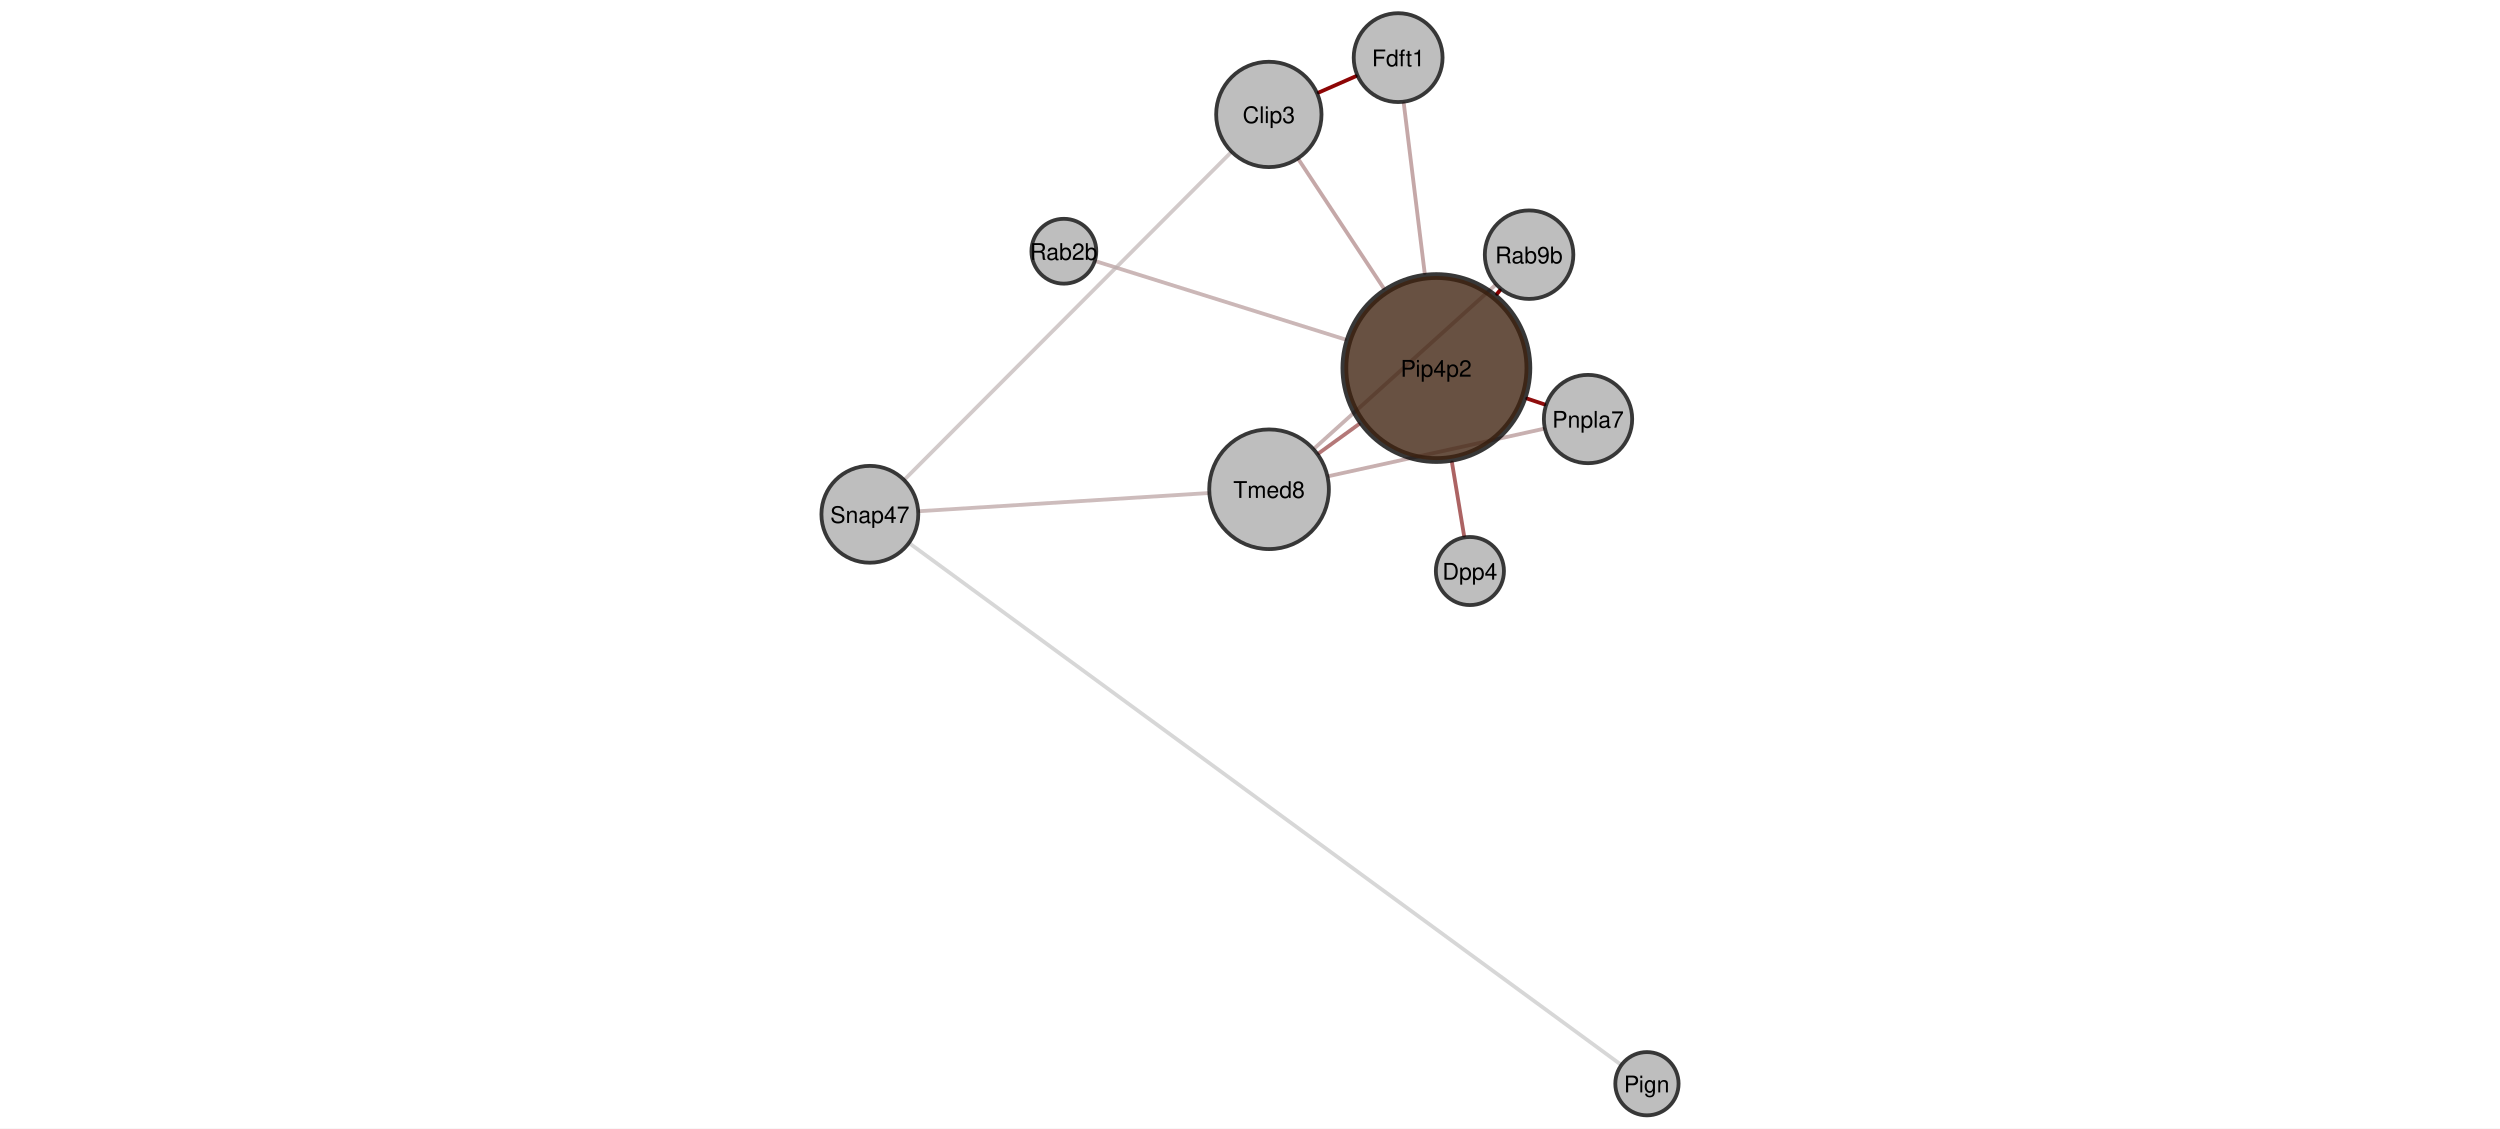
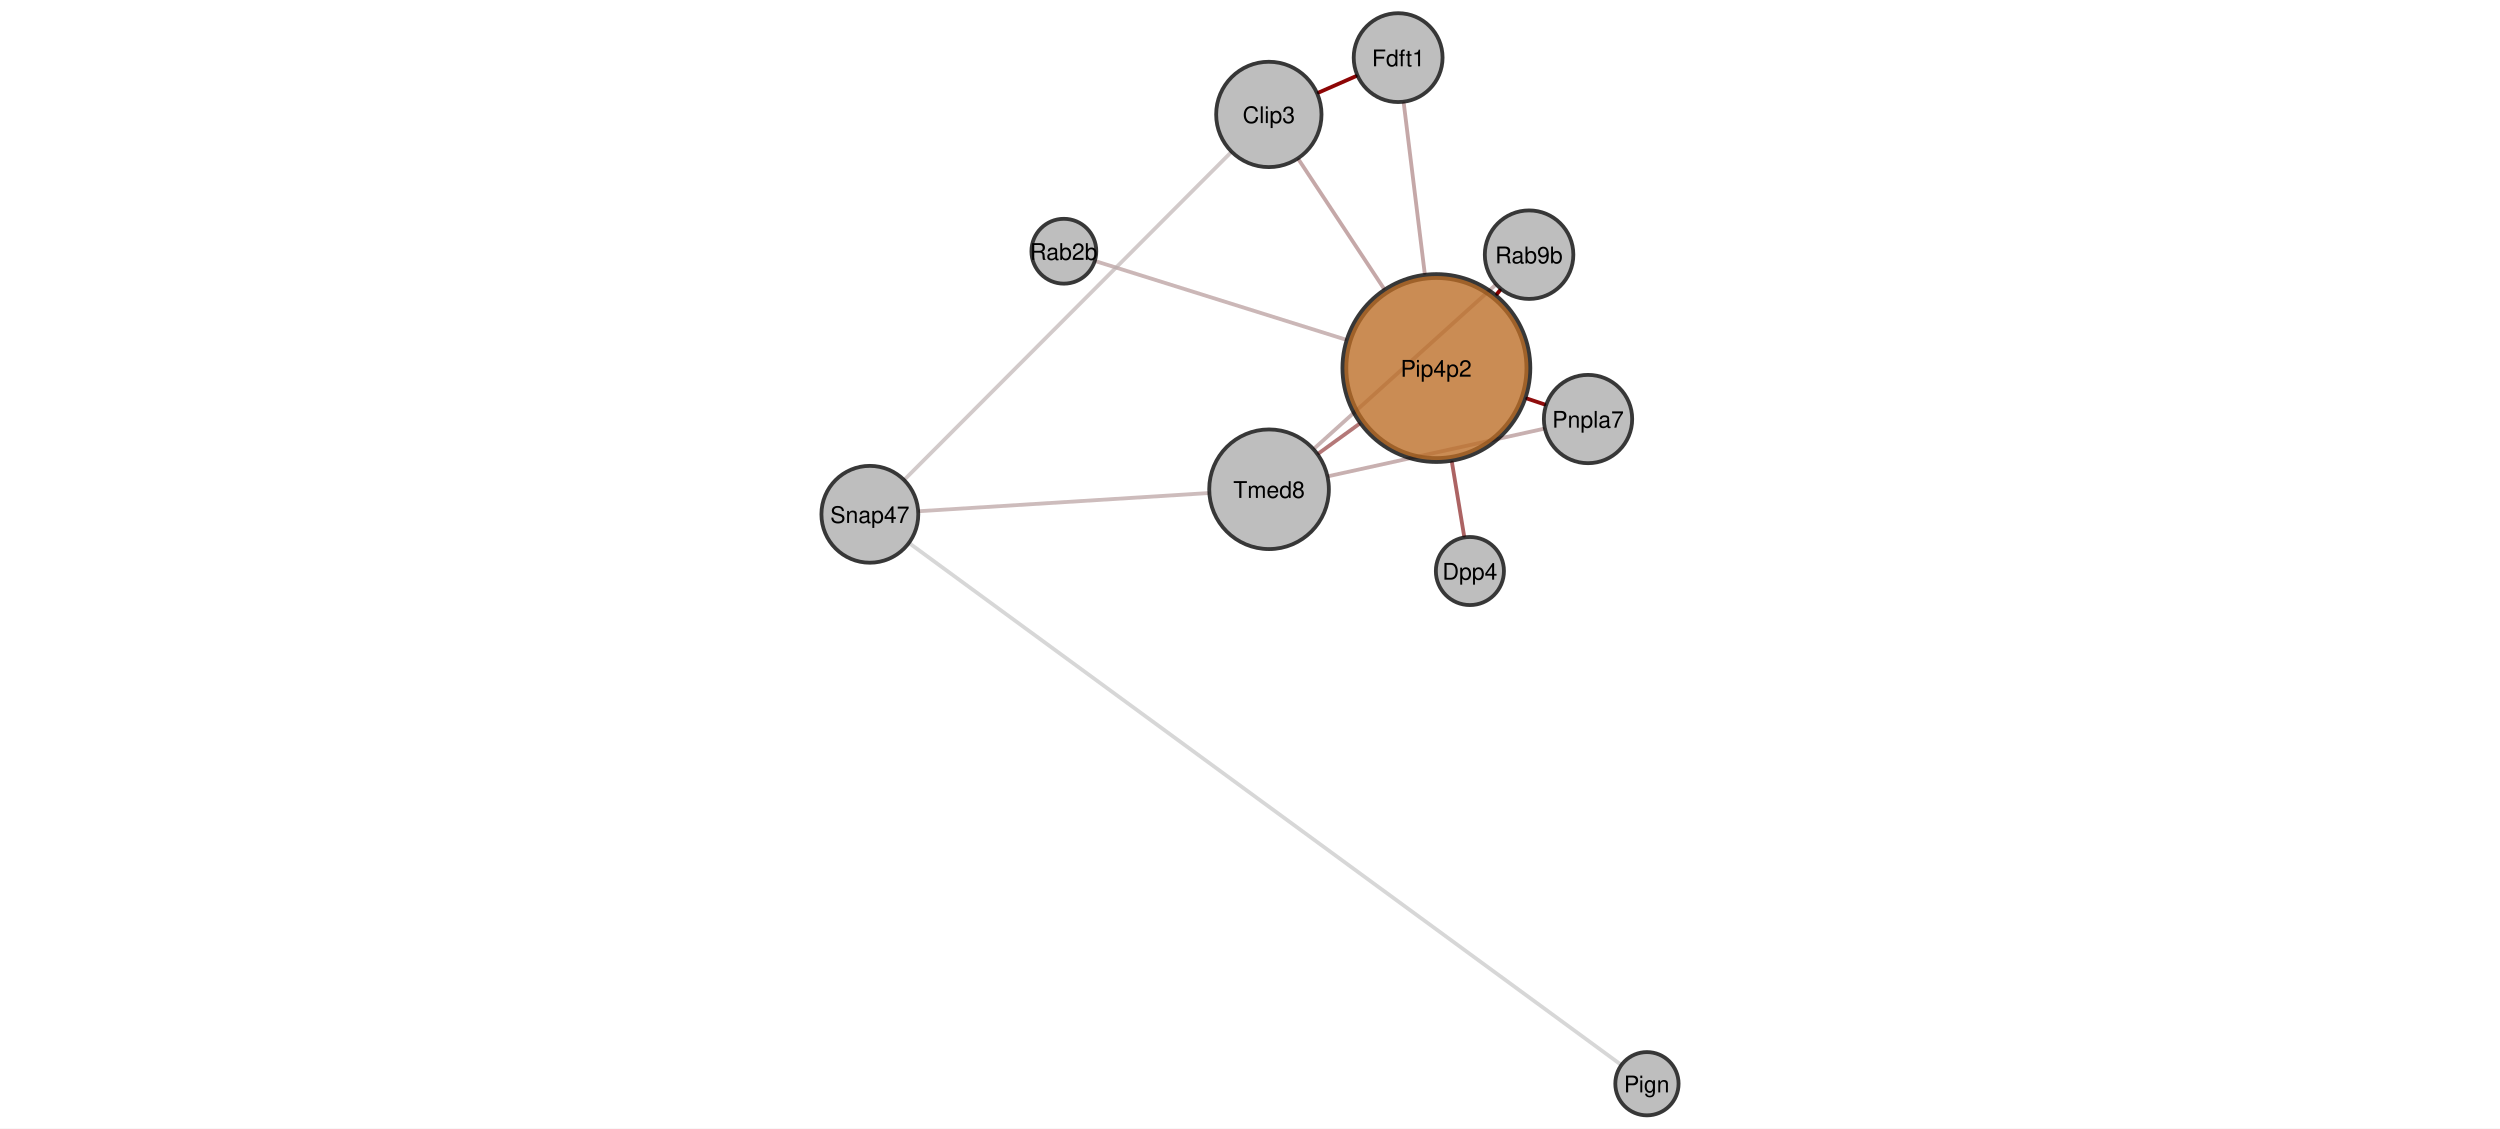
<svg xmlns="http://www.w3.org/2000/svg" version="1.1" baseProfile="full" x="0px" y="0px" width="1513px" height="683px" viewBox="0 0 1513 683">
  <g stroke-linejoin="miter" stroke-dashoffset="0" stroke-dasharray="none" stroke-width="1" stroke-miterlimit="10" stroke-linecap="square">
    <g fill-opacity="1" fill-rule="nonzero" stroke="none" fill="#ffffff">
      <path d="M 0 0 L 1513 0 L 1513 683 L 0 683 L 0 0 z" />
    </g>
    <g transform="matrix(1.160059, 0, 0, 1.160059, 819.4454, 249.5451)">
+       <g stroke-linejoin="round" stroke-width="2" stroke-linecap="round" fill="none" stroke-opacity="0.608" stroke="#bebebe">
+         <path d="M 138.709 339.918 L -231.403 68.712" />
+       </g>
+     </g>
+     <g transform="matrix(1.160059, 0, 0, 1.160059, 819.4454, 249.5451)">
      <g stroke-linejoin="round" stroke-width="2" stroke-linecap="round" fill="none" stroke-opacity="1" stroke="#8b0000">
        <path d="M 74.626 -61.814 L 76.089 -63.603" />
      </g>
    </g>
    <g transform="matrix(1.160059, 0, 0, 1.160059, 819.4454, 249.5451)">
      <g stroke-linejoin="round" stroke-width="2" stroke-linecap="round" fill="none" stroke-opacity="0.816" stroke="#a35a5a">
        <path d="M 2.485 6.225 L -18.24 21.238" />
      </g>
    </g>
    <g transform="matrix(1.160059, 0, 0, 1.160059, 819.4454, 249.5451)">
      <g stroke-linejoin="round" stroke-width="2" stroke-linecap="round" fill="none" stroke-opacity="0.686" stroke="#b49797">
        <path d="M -4.732 -38.066 L -134.278 -78.689" />
      </g>
    </g>
    <g transform="matrix(1.160059, 0, 0, 1.160059, 819.4454, 249.5451)">
      <g stroke-linejoin="round" stroke-width="2" stroke-linecap="round" fill="none" stroke-opacity="0.722" stroke="#af8787">
        <path d="M 36.864 -72.73 L 25.982 -161.057" />
      </g>
    </g>
    <g transform="matrix(1.160059, 0, 0, 1.160059, 819.4454, 249.5451)">
      <g stroke-linejoin="round" stroke-width="2" stroke-linecap="round" fill="none" stroke-opacity="0.851" stroke="#9e4848">
        <path d="M 51.122 26.227 L 57.405 64.284" />
      </g>
    </g>
    <g transform="matrix(1.160059, 0, 0, 1.160059, 819.4454, 249.5451)">
      <g stroke-linejoin="round" stroke-width="2" stroke-linecap="round" fill="none" stroke-opacity="0.722" stroke="#af8686">
        <path d="M 15.416 -64.823 L -28.738 -131.654" />
      </g>
    </g>
    <g transform="matrix(1.160059, 0, 0, 1.160059, 819.4454, 249.5451)">
      <g stroke-linejoin="round" stroke-width="2" stroke-linecap="round" fill="none" stroke-opacity="0.98" stroke="#8d0909">
        <path d="M 90.37 -7.169 L 99.307 -4.164" />
      </g>
    </g>
    <g transform="matrix(1.160059, 0, 0, 1.160059, 819.4454, 249.5451)">
+       <g stroke-linejoin="round" stroke-width="2" stroke-linecap="round" fill="none" stroke-opacity="0.698" stroke="#b29393">
+         <path d="M 73.45 -66.116 L -20.409 18.557" />
+       </g>
+     </g>
+     <g transform="matrix(1.160059, 0, 0, 1.160059, 819.4454, 249.5451)">
+       <g stroke-linejoin="round" stroke-width="2" stroke-linecap="round" fill="none" stroke-opacity="0.678" stroke="#b59c9c">
+         <path d="M -226.377 51.547 L -76.466 42.146" />
+       </g>
+     </g>
+     <g transform="matrix(1.160059, 0, 0, 1.160059, 819.4454, 249.5451)">
+       <g stroke-linejoin="round" stroke-width="2" stroke-linecap="round" fill="none" stroke-opacity="0.643" stroke="#b9acac">
+         <path d="M -234.037 34.601 L -64.548 -135.256" />
+       </g>
+     </g>
+     <g transform="matrix(1.160059, 0, 0, 1.160059, 819.4454, 249.5451)">
+       <g stroke-linejoin="round" stroke-width="2" stroke-linecap="round" fill="none" stroke-opacity="0.992" stroke="#8c0404">
+         <path d="M 0.892 -175.327 L -18.365 -166.866" />
+       </g>
+     </g>
+     <g transform="matrix(1.160059, 0, 0, 1.160059, 819.4454, 249.5451)">
      <g stroke-linejoin="round" stroke-width="2" stroke-linecap="round" fill="none" stroke-opacity="0.706" stroke="#b18f8f">
        <path d="M -12.87 33.206 L 98.616 8.663" />
      </g>
    </g>
    <g transform="matrix(1.160059, 0, 0, 1.160059, 819.4454, 249.5451)">
-       <g stroke-linejoin="round" stroke-width="2" stroke-linecap="round" fill="none" stroke-opacity="0.992" stroke="#8c0404">
-         <path d="M 0.892 -175.327 L -18.365 -166.866" />
-       </g>
-     </g>
-     <g transform="matrix(1.160059, 0, 0, 1.160059, 819.4454, 249.5451)">
-       <g stroke-linejoin="round" stroke-width="2" stroke-linecap="round" fill="none" stroke-opacity="0.643" stroke="#b9acac">
-         <path d="M -234.037 34.601 L -64.548 -135.256" />
-       </g>
-     </g>
-     <g transform="matrix(1.160059, 0, 0, 1.160059, 819.4454, 249.5451)">
-       <g stroke-linejoin="round" stroke-width="2" stroke-linecap="round" fill="none" stroke-opacity="0.678" stroke="#b59c9c">
-         <path d="M -226.377 51.547 L -76.466 42.146" />
-       </g>
-     </g>
-     <g transform="matrix(1.160059, 0, 0, 1.160059, 819.4454, 249.5451)">
-       <g stroke-linejoin="round" stroke-width="2" stroke-linecap="round" fill="none" stroke-opacity="0.698" stroke="#b29393">
-         <path d="M 73.45 -66.116 L -20.409 18.557" />
-       </g>
-     </g>
-     <g transform="matrix(1.160059, 0, 0, 1.160059, 819.4454, 249.5451)">
-       <g stroke-linejoin="round" stroke-width="2" stroke-linecap="round" fill="none" stroke-opacity="0.608" stroke="#bebebe">
-         <path d="M 138.709 339.918 L -231.403 68.712" />
-       </g>
+       <g stroke-linejoin="round" stroke-width="4" stroke-linecap="round" fill="none" stroke-opacity="0.784" stroke="#000000">
+         <path d="M 168.325 350.261 C 168.325 358.822 161.385 365.761 152.825 365.761 C 144.265 365.761 137.325 358.822 137.325 350.261 C 137.325 341.701 144.265 334.761 152.825 334.761 C 161.385 334.761 168.325 341.701 168.325 350.261 z" />
+       </g>
+     </g>
+     <g transform="matrix(1.160059, 0, 0, 1.160059, 819.4454, 249.5451)">
+       <g fill-opacity="1" fill-rule="nonzero" stroke="none" fill="#bebebe">
+         <path d="M 168.325 350.261 C 168.325 358.822 161.385 365.761 152.825 365.761 C 144.265 365.761 137.325 358.822 137.325 350.261 C 137.325 341.701 144.265 334.761 152.825 334.761 C 161.385 334.761 168.325 341.701 168.325 350.261 z" />
+       </g>
+     </g>
+     <g transform="matrix(1.160059, 0, 0, 1.160059, 982.8005, 661.1096)">
+       <text fill-opacity="1" font-style="normal" font-family="Helvetica" font-weight="normal" stroke="none" fill="#000000" font-size="12" x="0" y="0">Pign</text>
    </g>
    <g transform="matrix(1.160059, 0, 0, 1.160059, 819.4454, 249.5451)">
      <g stroke-linejoin="round" stroke-width="4" stroke-linecap="round" fill="none" stroke-opacity="0.784" stroke="#000000">
        <path d="M 90.978 -23.106 C 90.978 3.404 69.487 24.894 42.978 24.894 C 16.468 24.894 -5.022 3.404 -5.022 -23.106 C -5.022 -49.615 16.468 -71.106 42.978 -71.106 C 69.487 -71.106 90.978 -49.615 90.978 -23.106 z" />
      </g>
    </g>
    <g transform="matrix(1.160059, 0, 0, 1.160059, 819.4454, 249.5451)">
-       <g fill-opacity="0.784" fill-rule="nonzero" stroke="none" fill="#3f220f">
+       <g fill-opacity="0.784" fill-rule="nonzero" stroke="none" fill="#bc6c25">
        <path d="M 90.978 -23.106 C 90.978 3.404 69.487 24.894 42.978 24.894 C 16.468 24.894 -5.022 3.404 -5.022 -23.106 C -5.022 -49.615 16.468 -71.106 42.978 -71.106 C 69.487 -71.106 90.978 -49.615 90.978 -23.106 z" />
      </g>
    </g>
    <g transform="matrix(1.160059, 0, 0, 1.160059, 847.629, 227.9819)">
      <text fill-opacity="1" font-style="normal" font-family="Helvetica" font-weight="normal" stroke="none" fill="#000000" font-size="12" x="0" y="0">Pip4p2</text>
    </g>
    <g transform="matrix(1.160059, 0, 0, 1.160059, 819.4454, 249.5451)">
      <g stroke-linejoin="round" stroke-width="4" stroke-linecap="round" fill="none" stroke-opacity="0.784" stroke="#000000">
+         <path d="M -135.457 -84.047 C -135.457 -75.261 -142.58 -68.138 -151.367 -68.138 C -160.154 -68.138 -167.277 -75.261 -167.277 -84.047 C -167.277 -92.834 -160.154 -99.957 -151.367 -99.957 C -142.58 -99.957 -135.457 -92.834 -135.457 -84.047 z" />
+       </g>
+     </g>
+     <g transform="matrix(1.160059, 0, 0, 1.160059, 819.4454, 249.5451)">
+       <g fill-opacity="1" fill-rule="nonzero" stroke="none" fill="#bebebe">
+         <path d="M -135.457 -84.047 C -135.457 -75.261 -142.58 -68.138 -151.367 -68.138 C -160.154 -68.138 -167.277 -75.261 -167.277 -84.047 C -167.277 -92.834 -160.154 -99.957 -151.367 -99.957 C -142.58 -99.957 -135.457 -92.834 -135.457 -84.047 z" />
+       </g>
+     </g>
+     <g transform="matrix(1.160059, 0, 0, 1.160059, 623.3401, 157.2858)">
+       <text fill-opacity="1" font-style="normal" font-family="Helvetica" font-weight="normal" stroke="none" fill="#000000" font-size="12" x="0" y="0">Rab2b</text>
+     </g>
+     <g transform="matrix(1.160059, 0, 0, 1.160059, 819.4454, 249.5451)">
+       <g stroke-linejoin="round" stroke-width="4" stroke-linecap="round" fill="none" stroke-opacity="0.784" stroke="#000000">
+         <path d="M 113.423 -82.25 C 113.423 -70.052 103.534 -60.163 91.335 -60.163 C 79.137 -60.163 69.248 -70.052 69.248 -82.25 C 69.248 -94.449 79.137 -104.338 91.335 -104.338 C 103.534 -104.338 113.423 -94.449 113.423 -82.25 z" />
+       </g>
+     </g>
+     <g transform="matrix(1.160059, 0, 0, 1.160059, 819.4454, 249.5451)">
+       <g fill-opacity="1" fill-rule="nonzero" stroke="none" fill="#bebebe">
+         <path d="M 113.423 -82.25 C 113.423 -70.052 103.534 -60.163 91.335 -60.163 C 79.137 -60.163 69.248 -70.052 69.248 -82.25 C 69.248 -94.449 79.137 -104.338 91.335 -104.338 C 103.534 -104.338 113.423 -94.449 113.423 -82.25 z" />
+       </g>
+     </g>
+     <g transform="matrix(1.160059, 0, 0, 1.160059, 904.889, 159.3704)">
+       <text fill-opacity="1" font-style="normal" font-family="Helvetica" font-weight="normal" stroke="none" fill="#000000" font-size="12" x="0" y="0">Rab9b</text>
+     </g>
+     <g transform="matrix(1.160059, 0, 0, 1.160059, 819.4454, 249.5451)">
+       <g stroke-linejoin="round" stroke-width="4" stroke-linecap="round" fill="none" stroke-opacity="0.784" stroke="#000000">
+         <path d="M -228.325 53.19 C -228.325 66.589 -239.187 77.451 -252.586 77.451 C -265.984 77.451 -276.846 66.589 -276.846 53.19 C -276.846 39.792 -265.984 28.93 -252.586 28.93 C -239.187 28.93 -228.325 39.792 -228.325 53.19 z" />
+       </g>
+     </g>
+     <g transform="matrix(1.160059, 0, 0, 1.160059, 819.4454, 249.5451)">
+       <g fill-opacity="1" fill-rule="nonzero" stroke="none" fill="#bebebe">
+         <path d="M -228.325 53.19 C -228.325 66.589 -239.187 77.451 -252.586 77.451 C -265.984 77.451 -276.846 66.589 -276.846 53.19 C -276.846 39.792 -265.984 28.93 -252.586 28.93 C -239.187 28.93 -228.325 39.792 -228.325 53.19 z" />
+       </g>
+     </g>
+     <g transform="matrix(1.160059, 0, 0, 1.160059, 502.4337, 316.4896)">
+       <text fill-opacity="1" font-style="normal" font-family="Helvetica" font-weight="normal" stroke="none" fill="#000000" font-size="12" x="0" y="0">Snap47</text>
+     </g>
+     <g transform="matrix(1.160059, 0, 0, 1.160059, 819.4454, 249.5451)">
+       <g stroke-linejoin="round" stroke-width="4" stroke-linecap="round" fill="none" stroke-opacity="0.784" stroke="#000000">
+         <path d="M -17.96 -155.412 C -17.96 -140.791 -29.813 -128.937 -44.435 -128.937 C -59.057 -128.937 -70.91 -140.791 -70.91 -155.412 C -70.91 -170.034 -59.057 -181.888 -44.435 -181.888 C -29.813 -181.888 -17.96 -170.034 -17.96 -155.412 z" />
+       </g>
+     </g>
+     <g transform="matrix(1.160059, 0, 0, 1.160059, 819.4454, 249.5451)">
+       <g fill-opacity="1" fill-rule="nonzero" stroke="none" fill="#bebebe">
+         <path d="M -17.96 -155.412 C -17.96 -140.791 -29.813 -128.937 -44.435 -128.937 C -59.057 -128.937 -70.91 -140.791 -70.91 -155.412 C -70.91 -170.034 -59.057 -181.888 -44.435 -181.888 C -29.813 -181.888 -17.96 -170.034 -17.96 -155.412 z" />
+       </g>
+     </g>
+     <g transform="matrix(1.160059, 0, 0, 1.160059, 752.037, 74.49827)">
+       <text fill-opacity="1" font-style="normal" font-family="Helvetica" font-weight="normal" stroke="none" fill="#000000" font-size="12" x="0" y="0">Clip3</text>
+     </g>
+     <g transform="matrix(1.160059, 0, 0, 1.160059, 819.4454, 249.5451)">
+       <g stroke-linejoin="round" stroke-width="4" stroke-linecap="round" fill="none" stroke-opacity="0.784" stroke="#000000">
+         <path d="M 45.201 -185.051 C 45.201 -172.804 35.273 -162.876 23.026 -162.876 C 10.778 -162.876 0.85 -172.804 0.85 -185.051 C 0.85 -197.298 10.778 -207.227 23.026 -207.227 C 35.273 -207.227 45.201 -197.298 45.201 -185.051 z" />
+       </g>
+     </g>
+     <g transform="matrix(1.160059, 0, 0, 1.160059, 819.4454, 249.5451)">
+       <g fill-opacity="1" fill-rule="nonzero" stroke="none" fill="#bebebe">
+         <path d="M 45.201 -185.051 C 45.201 -172.804 35.273 -162.876 23.026 -162.876 C 10.778 -162.876 0.85 -172.804 0.85 -185.051 C 0.85 -197.298 10.778 -207.227 23.026 -207.227 C 35.273 -207.227 45.201 -197.298 45.201 -185.051 z" />
+       </g>
+     </g>
+     <g transform="matrix(1.160059, 0, 0, 1.160059, 830.295, 40.11568)">
+       <text fill-opacity="1" font-style="normal" font-family="Helvetica" font-weight="normal" stroke="none" fill="#000000" font-size="12" x="0" y="0">Fdft1</text>
+     </g>
+     <g transform="matrix(1.160059, 0, 0, 1.160059, 819.4454, 249.5451)">
+       <g stroke-linejoin="round" stroke-width="4" stroke-linecap="round" fill="none" stroke-opacity="0.784" stroke="#000000">
+         <path d="M 77.216 82.789 C 77.216 92.043 69.714 99.545 60.46 99.545 C 51.206 99.545 43.704 92.043 43.704 82.789 C 43.704 73.535 51.206 66.033 60.46 66.033 C 69.714 66.033 77.216 73.535 77.216 82.789 z" />
+       </g>
+     </g>
+     <g transform="matrix(1.160059, 0, 0, 1.160059, 819.4454, 249.5451)">
+       <g fill-opacity="1" fill-rule="nonzero" stroke="none" fill="#bebebe">
+         <path d="M 77.216 82.789 C 77.216 92.043 69.714 99.545 60.46 99.545 C 51.206 99.545 43.704 92.043 43.704 82.789 C 43.704 73.535 51.206 66.033 60.46 66.033 C 69.714 66.033 77.216 73.535 77.216 82.789 z" />
+       </g>
+     </g>
+     <g transform="matrix(1.160059, 0, 0, 1.160059, 872.9431, 350.8259)">
+       <text fill-opacity="1" font-style="normal" font-family="Helvetica" font-weight="normal" stroke="none" fill="#000000" font-size="12" x="0" y="0">Dpp4</text>
+     </g>
+     <g transform="matrix(1.160059, 0, 0, 1.160059, 819.4454, 249.5451)">
+       <g stroke-linejoin="round" stroke-width="4" stroke-linecap="round" fill="none" stroke-opacity="0.784" stroke="#000000">
+         <path d="M -14.117 40.13 C -14.117 56.813 -27.64 70.336 -44.323 70.336 C -61.005 70.336 -74.529 56.813 -74.529 40.13 C -74.529 23.448 -61.005 9.924 -44.323 9.924 C -27.64 9.924 -14.117 23.448 -14.117 40.13 z" />
+       </g>
+     </g>
+     <g transform="matrix(1.160059, 0, 0, 1.160059, 819.4454, 249.5451)">
+       <g fill-opacity="1" fill-rule="nonzero" stroke="none" fill="#bebebe">
+         <path d="M -14.117 40.13 C -14.117 56.813 -27.64 70.336 -44.323 70.336 C -61.005 70.336 -74.529 56.813 -74.529 40.13 C -74.529 23.448 -61.005 9.924 -44.323 9.924 C -27.64 9.924 -14.117 23.448 -14.117 40.13 z" />
+       </g>
+     </g>
+     <g transform="matrix(1.160059, 0, 0, 1.160059, 746.3657, 301.3393)">
+       <text fill-opacity="1" font-style="normal" font-family="Helvetica" font-weight="normal" stroke="none" fill="#000000" font-size="12" x="0" y="0">Tmed8</text>
+     </g>
+     <g transform="matrix(1.160059, 0, 0, 1.160059, 819.4454, 249.5451)">
+       <g stroke-linejoin="round" stroke-width="4" stroke-linecap="round" fill="none" stroke-opacity="0.784" stroke="#000000">
        <path d="M 144.119 3.496 C 144.119 15.664 134.255 25.529 122.086 25.529 C 109.918 25.529 100.054 15.664 100.054 3.496 C 100.054 -8.672 109.918 -18.537 122.086 -18.537 C 134.255 -18.537 144.119 -8.672 144.119 3.496 z" />
      </g>
    </g>
    <g transform="matrix(1.160059, 0, 0, 1.160059, 819.4454, 249.5451)">
      <g fill-opacity="1" fill-rule="nonzero" stroke="none" fill="#bebebe">
        <path d="M 144.119 3.496 C 144.119 15.664 134.255 25.529 122.086 25.529 C 109.918 25.529 100.054 15.664 100.054 3.496 C 100.054 -8.672 109.918 -18.537 122.086 -18.537 C 134.255 -18.537 144.119 -8.672 144.119 3.496 z" />
      </g>
    </g>
    <g transform="matrix(1.160059, 0, 0, 1.160059, 939.3999, 258.8415)">
      <text fill-opacity="1" font-style="normal" font-family="Helvetica" font-weight="normal" stroke="none" fill="#000000" font-size="12" x="0" y="0">Pnpla7</text>
    </g>
-     <g transform="matrix(1.160059, 0, 0, 1.160059, 819.4454, 249.5451)">
-       <g stroke-linejoin="round" stroke-width="4" stroke-linecap="round" fill="none" stroke-opacity="0.784" stroke="#000000">
-         <path d="M 45.201 -185.051 C 45.201 -172.804 35.273 -162.876 23.026 -162.876 C 10.778 -162.876 0.85 -172.804 0.85 -185.051 C 0.85 -197.298 10.778 -207.227 23.026 -207.227 C 35.273 -207.227 45.201 -197.298 45.201 -185.051 z" />
-       </g>
-     </g>
-     <g transform="matrix(1.160059, 0, 0, 1.160059, 819.4454, 249.5451)">
-       <g fill-opacity="1" fill-rule="nonzero" stroke="none" fill="#bebebe">
-         <path d="M 45.201 -185.051 C 45.201 -172.804 35.273 -162.876 23.026 -162.876 C 10.778 -162.876 0.85 -172.804 0.85 -185.051 C 0.85 -197.298 10.778 -207.227 23.026 -207.227 C 35.273 -207.227 45.201 -197.298 45.201 -185.051 z" />
-       </g>
-     </g>
-     <g transform="matrix(1.160059, 0, 0, 1.160059, 830.295, 40.11568)">
-       <text fill-opacity="1" font-style="normal" font-family="Helvetica" font-weight="normal" stroke="none" fill="#000000" font-size="12" x="0" y="0">Fdft1</text>
-     </g>
-     <g transform="matrix(1.160059, 0, 0, 1.160059, 819.4454, 249.5451)">
-       <g stroke-linejoin="round" stroke-width="4" stroke-linecap="round" fill="none" stroke-opacity="0.784" stroke="#000000">
-         <path d="M -17.96 -155.412 C -17.96 -140.791 -29.813 -128.937 -44.435 -128.937 C -59.057 -128.937 -70.91 -140.791 -70.91 -155.412 C -70.91 -170.034 -59.057 -181.888 -44.435 -181.888 C -29.813 -181.888 -17.96 -170.034 -17.96 -155.412 z" />
-       </g>
-     </g>
-     <g transform="matrix(1.160059, 0, 0, 1.160059, 819.4454, 249.5451)">
-       <g fill-opacity="1" fill-rule="nonzero" stroke="none" fill="#bebebe">
-         <path d="M -17.96 -155.412 C -17.96 -140.791 -29.813 -128.937 -44.435 -128.937 C -59.057 -128.937 -70.91 -140.791 -70.91 -155.412 C -70.91 -170.034 -59.057 -181.888 -44.435 -181.888 C -29.813 -181.888 -17.96 -170.034 -17.96 -155.412 z" />
-       </g>
-     </g>
-     <g transform="matrix(1.160059, 0, 0, 1.160059, 752.037, 74.49827)">
-       <text fill-opacity="1" font-style="normal" font-family="Helvetica" font-weight="normal" stroke="none" fill="#000000" font-size="12" x="0" y="0">Clip3</text>
-     </g>
-     <g transform="matrix(1.160059, 0, 0, 1.160059, 819.4454, 249.5451)">
-       <g stroke-linejoin="round" stroke-width="4" stroke-linecap="round" fill="none" stroke-opacity="0.784" stroke="#000000">
-         <path d="M -14.117 40.13 C -14.117 56.813 -27.64 70.336 -44.323 70.336 C -61.005 70.336 -74.529 56.813 -74.529 40.13 C -74.529 23.448 -61.005 9.924 -44.323 9.924 C -27.64 9.924 -14.117 23.448 -14.117 40.13 z" />
-       </g>
-     </g>
-     <g transform="matrix(1.160059, 0, 0, 1.160059, 819.4454, 249.5451)">
-       <g fill-opacity="1" fill-rule="nonzero" stroke="none" fill="#bebebe">
-         <path d="M -14.117 40.13 C -14.117 56.813 -27.64 70.336 -44.323 70.336 C -61.005 70.336 -74.529 56.813 -74.529 40.13 C -74.529 23.448 -61.005 9.924 -44.323 9.924 C -27.64 9.924 -14.117 23.448 -14.117 40.13 z" />
-       </g>
-     </g>
-     <g transform="matrix(1.160059, 0, 0, 1.160059, 746.3657, 301.3393)">
-       <text fill-opacity="1" font-style="normal" font-family="Helvetica" font-weight="normal" stroke="none" fill="#000000" font-size="12" x="0" y="0">Tmed8</text>
-     </g>
-     <g transform="matrix(1.160059, 0, 0, 1.160059, 819.4454, 249.5451)">
-       <g stroke-linejoin="round" stroke-width="4" stroke-linecap="round" fill="none" stroke-opacity="0.784" stroke="#000000">
-         <path d="M -228.325 53.19 C -228.325 66.589 -239.187 77.451 -252.586 77.451 C -265.984 77.451 -276.846 66.589 -276.846 53.19 C -276.846 39.792 -265.984 28.93 -252.586 28.93 C -239.187 28.93 -228.325 39.792 -228.325 53.19 z" />
-       </g>
-     </g>
-     <g transform="matrix(1.160059, 0, 0, 1.160059, 819.4454, 249.5451)">
-       <g fill-opacity="1" fill-rule="nonzero" stroke="none" fill="#bebebe">
-         <path d="M -228.325 53.19 C -228.325 66.589 -239.187 77.451 -252.586 77.451 C -265.984 77.451 -276.846 66.589 -276.846 53.19 C -276.846 39.792 -265.984 28.93 -252.586 28.93 C -239.187 28.93 -228.325 39.792 -228.325 53.19 z" />
-       </g>
-     </g>
-     <g transform="matrix(1.160059, 0, 0, 1.160059, 502.4337, 316.4896)">
-       <text fill-opacity="1" font-style="normal" font-family="Helvetica" font-weight="normal" stroke="none" fill="#000000" font-size="12" x="0" y="0">Snap47</text>
-     </g>
-     <g transform="matrix(1.160059, 0, 0, 1.160059, 819.4454, 249.5451)">
-       <g stroke-linejoin="round" stroke-width="4" stroke-linecap="round" fill="none" stroke-opacity="0.784" stroke="#000000">
-         <path d="M 113.423 -82.25 C 113.423 -70.052 103.534 -60.163 91.335 -60.163 C 79.137 -60.163 69.248 -70.052 69.248 -82.25 C 69.248 -94.449 79.137 -104.338 91.335 -104.338 C 103.534 -104.338 113.423 -94.449 113.423 -82.25 z" />
-       </g>
-     </g>
-     <g transform="matrix(1.160059, 0, 0, 1.160059, 819.4454, 249.5451)">
-       <g fill-opacity="1" fill-rule="nonzero" stroke="none" fill="#bebebe">
-         <path d="M 113.423 -82.25 C 113.423 -70.052 103.534 -60.163 91.335 -60.163 C 79.137 -60.163 69.248 -70.052 69.248 -82.25 C 69.248 -94.449 79.137 -104.338 91.335 -104.338 C 103.534 -104.338 113.423 -94.449 113.423 -82.25 z" />
-       </g>
-     </g>
-     <g transform="matrix(1.160059, 0, 0, 1.160059, 904.889, 159.3704)">
-       <text fill-opacity="1" font-style="normal" font-family="Helvetica" font-weight="normal" stroke="none" fill="#000000" font-size="12" x="0" y="0">Rab9b</text>
-     </g>
-     <g transform="matrix(1.160059, 0, 0, 1.160059, 819.4454, 249.5451)">
-       <g stroke-linejoin="round" stroke-width="4" stroke-linecap="round" fill="none" stroke-opacity="0.784" stroke="#000000">
-         <path d="M 77.216 82.789 C 77.216 92.043 69.714 99.545 60.46 99.545 C 51.206 99.545 43.704 92.043 43.704 82.789 C 43.704 73.535 51.206 66.033 60.46 66.033 C 69.714 66.033 77.216 73.535 77.216 82.789 z" />
-       </g>
-     </g>
-     <g transform="matrix(1.160059, 0, 0, 1.160059, 819.4454, 249.5451)">
-       <g fill-opacity="1" fill-rule="nonzero" stroke="none" fill="#bebebe">
-         <path d="M 77.216 82.789 C 77.216 92.043 69.714 99.545 60.46 99.545 C 51.206 99.545 43.704 92.043 43.704 82.789 C 43.704 73.535 51.206 66.033 60.46 66.033 C 69.714 66.033 77.216 73.535 77.216 82.789 z" />
-       </g>
-     </g>
-     <g transform="matrix(1.160059, 0, 0, 1.160059, 872.9431, 350.8259)">
-       <text fill-opacity="1" font-style="normal" font-family="Helvetica" font-weight="normal" stroke="none" fill="#000000" font-size="12" x="0" y="0">Dpp4</text>
-     </g>
-     <g transform="matrix(1.160059, 0, 0, 1.160059, 819.4454, 249.5451)">
-       <g stroke-linejoin="round" stroke-width="4" stroke-linecap="round" fill="none" stroke-opacity="0.784" stroke="#000000">
-         <path d="M 168.325 350.261 C 168.325 358.822 161.385 365.761 152.825 365.761 C 144.265 365.761 137.325 358.822 137.325 350.261 C 137.325 341.701 144.265 334.761 152.825 334.761 C 161.385 334.761 168.325 341.701 168.325 350.261 z" />
-       </g>
-     </g>
-     <g transform="matrix(1.160059, 0, 0, 1.160059, 819.4454, 249.5451)">
-       <g fill-opacity="1" fill-rule="nonzero" stroke="none" fill="#bebebe">
-         <path d="M 168.325 350.261 C 168.325 358.822 161.385 365.761 152.825 365.761 C 144.265 365.761 137.325 358.822 137.325 350.261 C 137.325 341.701 144.265 334.761 152.825 334.761 C 161.385 334.761 168.325 341.701 168.325 350.261 z" />
-       </g>
-     </g>
-     <g transform="matrix(1.160059, 0, 0, 1.160059, 982.8005, 661.1096)">
-       <text fill-opacity="1" font-style="normal" font-family="Helvetica" font-weight="normal" stroke="none" fill="#000000" font-size="12" x="0" y="0">Pign</text>
-     </g>
-     <g transform="matrix(1.160059, 0, 0, 1.160059, 819.4454, 249.5451)">
-       <g stroke-linejoin="round" stroke-width="4" stroke-linecap="round" fill="none" stroke-opacity="0.784" stroke="#000000">
-         <path d="M -135.457 -84.047 C -135.457 -75.261 -142.58 -68.138 -151.367 -68.138 C -160.154 -68.138 -167.277 -75.261 -167.277 -84.047 C -167.277 -92.834 -160.154 -99.957 -151.367 -99.957 C -142.58 -99.957 -135.457 -92.834 -135.457 -84.047 z" />
-       </g>
-     </g>
-     <g transform="matrix(1.160059, 0, 0, 1.160059, 819.4454, 249.5451)">
-       <g fill-opacity="1" fill-rule="nonzero" stroke="none" fill="#bebebe">
-         <path d="M -135.457 -84.047 C -135.457 -75.261 -142.58 -68.138 -151.367 -68.138 C -160.154 -68.138 -167.277 -75.261 -167.277 -84.047 C -167.277 -92.834 -160.154 -99.957 -151.367 -99.957 C -142.58 -99.957 -135.457 -92.834 -135.457 -84.047 z" />
-       </g>
-     </g>
-     <g transform="matrix(1.160059, 0, 0, 1.160059, 623.3401, 157.2858)">
-       <text fill-opacity="1" font-style="normal" font-family="Helvetica" font-weight="normal" stroke="none" fill="#000000" font-size="12" x="0" y="0">Rab2b</text>
-     </g>
  </g>
</svg>
